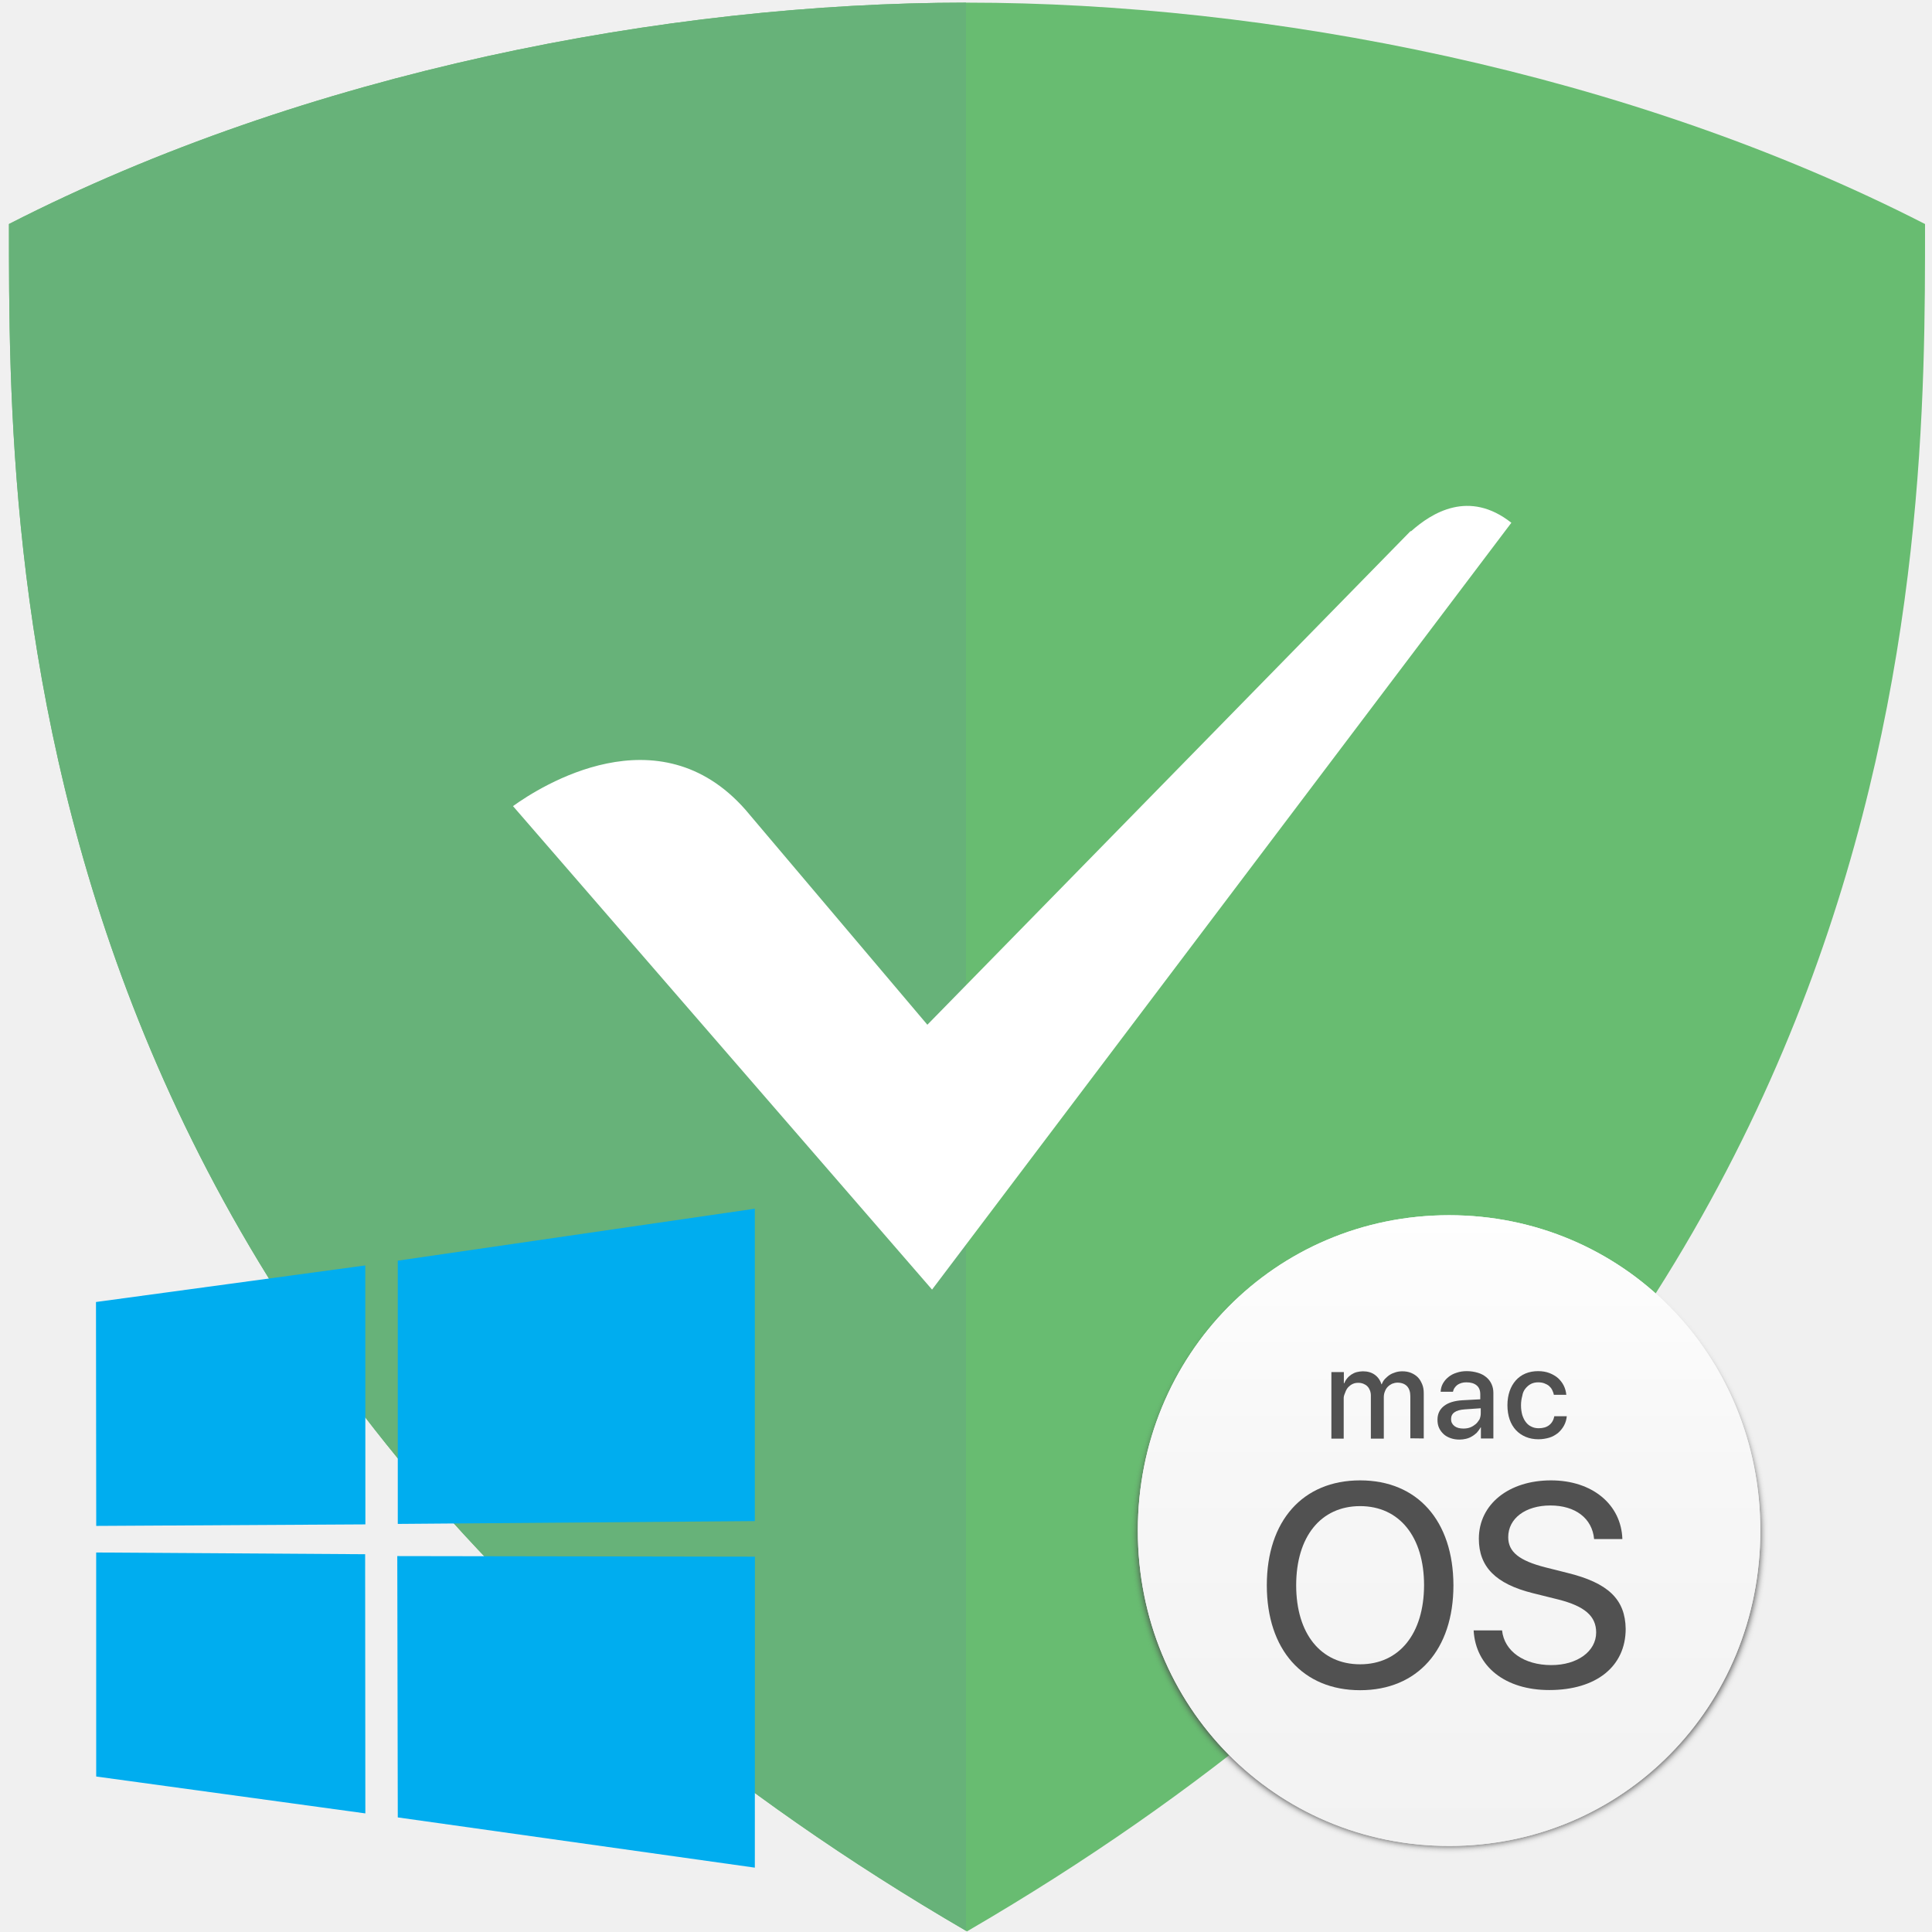
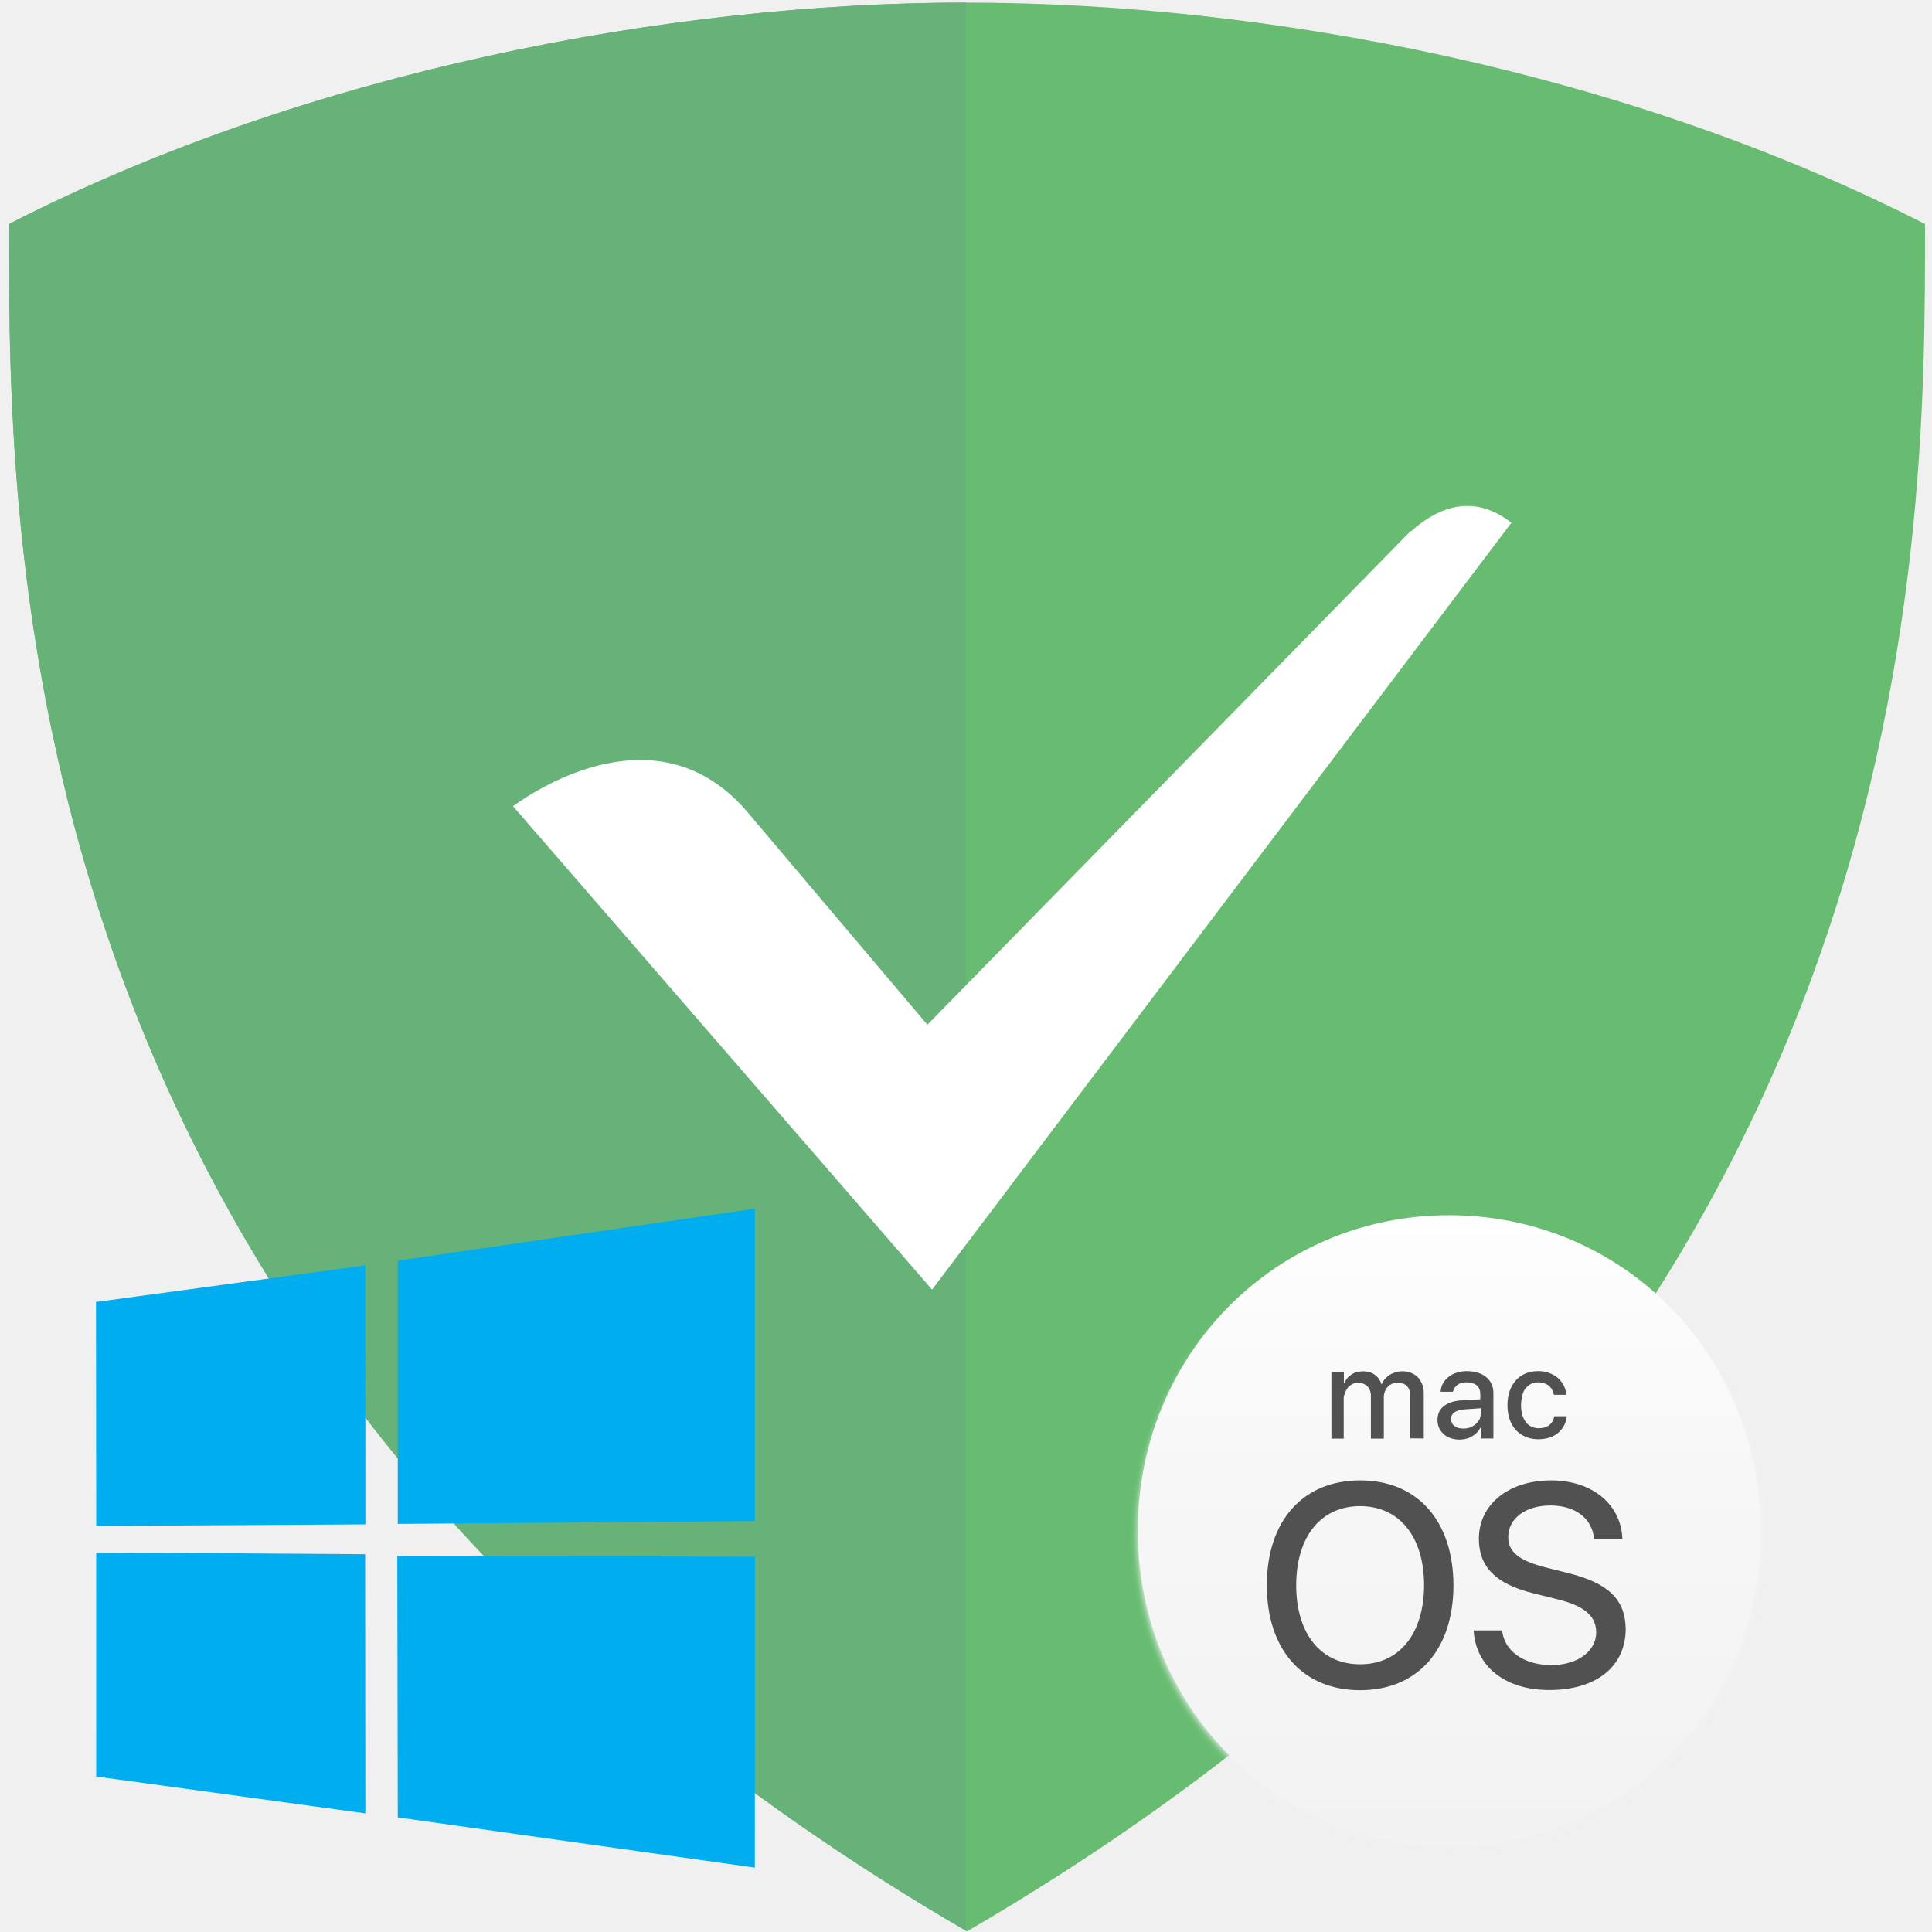
- <svg xmlns="http://www.w3.org/2000/svg" xmlns:xlink="http://www.w3.org/1999/xlink" id="svg8" version="1.1" viewBox="0 0 256 256" height="967.559" width="967.559">
-   <defs id="defs2">
-     <linearGradient xlink:href="#SVGID_1_" id="linearGradient46" gradientUnits="userSpaceOnUse" gradientTransform="matrix(1,0,0,-1,0,407.2074)" x1="203.717" y1="7.704" x2="203.717" y2="402.026" />
-     <linearGradient gradientTransform="matrix(1,0,0,-1,0,407.2074)" y2="402.026" x2="203.717" y1="7.704" x1="203.717" gradientUnits="userSpaceOnUse" id="linearGradient120">
-       <stop id="stop6-9" style="stop-color:#F2F2F2" offset="0" />
-       <stop id="stop8-1" style="stop-color:#F7F7F7" offset="0.596" />
-       <stop id="stop10-7" style="stop-color:#FEFEFE" offset="1" />
-     </linearGradient>
-     <filter style="color-interpolation-filters:sRGB" id="filter1002" x="-0.013" width="1.026" y="-0.013" height="1.026">
-       <feGaussianBlur stdDeviation="2.169" id="feGaussianBlur1004" />
+ <svg xmlns="http://www.w3.org/2000/svg" xmlns:xlink="http://www.w3.org/1999/xlink" version="1.1" viewBox="0 0 256 256">
+   <defs>
+     <linearGradient id="b" x1="203.72" x2="203.72" y1="7.704" y2="402.03" gradientTransform="matrix(1 0 0 -1 0 407.21)" gradientUnits="userSpaceOnUse" xlink:href="#a" />
+     <filter id="c" x="-.013" y="-.013" width="1.026" height="1.026" color-interpolation-filters="sRGB">
+       <feGaussianBlur stdDeviation="2.169" />
    </filter>
-     <linearGradient y2="402.026" x2="203.717" y1="7.704" x1="203.717" gradientTransform="matrix(1,0,0,-1,0,407.2074)" gradientUnits="userSpaceOnUse" id="linearGradient1021" xlink:href="#SVGID_1_" />
  </defs>
-   <g id="layer1">
-     <g transform="matrix(10.03397,0,0,9.854262,1.188317,0.3487775)" id="g74">
-       <path fill="#68bc71" d="M 12.651,0 C 8.697,0 3.927,0.93 3.8797604e-6,2.977 3.8797604e-6,7.397 -0.054,18.41 12.651,25.935 25.357,18.41 25.303,7.397 25.303,2.977 21.376,0.93 16.606,0 12.651,0 Z" id="path57" />
-       <path fill="#67b279" d="M 12.638,25.927 C -0.054,18.403 3.8797604e-6,7.396 3.8797604e-6,2.977 3.923,0.932 8.687,0.002 12.638,3.3092522e-6 V 25.927 Z" id="path59" />
-       <path fill="#ffffff" d="M 12.19,17.305 19.84,6.994 C 19.28,6.544 18.788,6.861 18.517,7.107 l -0.01,7.869e-4 -6.379,6.636 -2.403,-2.892 C 8.578,9.526 7.02,10.537 6.656,10.804 l 5.534,6.501" id="path61" />
+   <g transform="matrix(10.034 0 0 9.8543 1.1883 .34878)">
+     <path d="m12.651 0c-3.954 0-8.724 0.93-12.651 2.977 0 4.421-0.054 15.433 12.651 22.958 12.706-7.525 12.652-18.538 12.652-22.958-3.927-2.047-8.697-2.977-12.652-2.977z" fill="#68bc71" />
+     <path d="m12.638 25.927c-12.693-7.525-12.638-18.532-12.638-22.951 3.923-2.045 8.687-2.975 12.638-2.977v25.927z" fill="#67b279" />
+     <path d="m12.19 17.305 7.65-10.311c-0.561-0.449-1.052-0.132-1.323 0.113l-0.01 7.869e-4 -6.379 6.636-2.403-2.892c-1.147-1.325-2.705-0.314-3.069-0.047l5.534 6.501" fill="#fff" />
+   </g>
+   <path d="m12.718 172.52 35.682-4.845 0.015 34.312-35.665 0.202zm35.665 33.421 0.028 34.342-35.665-4.888-2e-3 -29.684zm4.325-38.899 47.311-6.884v41.393l-47.311 0.374zm47.322 39.222-0.011 41.207-47.311-6.657-0.066-34.627z" fill="#00adef" stroke-width=".998" />
+   <g transform="matrix(.2092 0 0 .21192 149.39 159.94)">
+     <g transform="matrix(1 0 0 .98477 0 6.083)" fill="#4d4d4d" filter="url(#c)">
+       <path class="st0" d="m400.9 202.3c0-110-87.1-197.2-197.2-197.2-110 0.1-197.1 87.2-197.1 197.2s87.1 197.2 197.2 197.2 197.1-87.1 197.1-197.2z" />
    </g>
-     <path style="fill:#00adef;stroke-width:0.998" d="m 12.718,172.522 35.682,-4.845 0.015,34.312 -35.665,0.202 z m 35.665,33.421 0.028,34.342 -35.665,-4.888 -0.002,-29.684 z m 4.325,-38.899 47.311,-6.884 v 41.393 l -47.311,0.374 z m 47.322,39.222 -0.011,41.207 -47.311,-6.657 -0.066,-34.627 z" id="path86" />
-     <g transform="matrix(0.2092028,0,0,0.2119177,149.3868,159.9403)" id="g1019">
-       <g transform="matrix(1,0,0,0.9847735,0,6.082972)" id="g15-0" style="fill:#4d4d4d;filter:url(#filter1002)">
-         <linearGradient gradientTransform="matrix(1,0,0,-1,0,407.2074)" y2="402.026" x2="203.717" y1="7.704" x1="203.717" gradientUnits="userSpaceOnUse" id="linearGradient91">
-           <stop id="stop85" style="stop-color:#F2F2F2" offset="0" />
-           <stop id="stop87" style="stop-color:#F7F7F7" offset="0.596" />
-           <stop id="stop89" style="stop-color:#FEFEFE" offset="1" />
-         </linearGradient>
-         <path style="fill:#4d4d4d" id="path13-7" d="M 400.9,202.3 C 400.9,92.3 313.8,5.1 203.7,5.1 93.7,5.2 6.6,92.3 6.6,202.3 c 0,110 87.1,197.2 197.2,197.2 110.1,0 197.1,-87.1 197.1,-197.2 z" class="st0" />
-         <path style="fill:#4d4d4d" class="st0" d="M 400.9,202.3 C 400.9,92.3 313.8,5.1 203.7,5.1 93.7,5.2 6.6,92.3 6.6,202.3 c 0,110 87.1,197.2 197.2,197.2 110.1,0 197.1,-87.1 197.1,-197.2 z" id="path40-7" />
-       </g>
-       <g id="g15">
-         <linearGradient gradientTransform="matrix(1,0,0,-1,0,407.2074)" y2="402.026" x2="203.717" y1="7.704" x1="203.717" gradientUnits="userSpaceOnUse" id="SVGID_1_">
-           <stop id="stop6" style="stop-color:#F2F2F2" offset="0" />
-           <stop id="stop8" style="stop-color:#F7F7F7" offset="0.596" />
-           <stop id="stop10" style="stop-color:#FEFEFE" offset="1" />
-         </linearGradient>
-         <path style="fill:url(#linearGradient1021)" id="path13" d="M 400.9,202.3 C 400.9,92.3 313.8,5.1 203.7,5.1 93.7,5.2 6.6,92.3 6.6,202.3 c 0,110 87.1,197.2 197.2,197.2 110.1,0 197.1,-87.1 197.1,-197.2 z" class="st0" />
-         <path style="fill:url(#linearGradient46)" class="st0" d="M 400.9,202.3 C 400.9,92.3 313.8,5.1 203.7,5.1 93.7,5.2 6.6,92.3 6.6,202.3 c 0,110 87.1,197.2 197.2,197.2 110.1,0 197.1,-87.1 197.1,-197.2 z" id="path40" />
-       </g>
-       <g id="g27">
-         <path style="fill:#515151" id="path17" d="m 223.7,137.8 h 0.2 v 6.9 h 7.9 v -28.5 c 0,-2.1 -0.4,-3.9 -1.2,-5.6 -0.8,-1.7 -1.9,-3.1 -3.4,-4.3 -1.5,-1.2 -3.2,-2.1 -5.3,-2.7 -2.1,-0.6 -4.3,-1 -6.9,-1 -2.3,0 -4.5,0.3 -6.5,1 -2,0.6 -3.7,1.5 -5.2,2.7 -1.5,1.2 -2.6,2.5 -3.5,4.1 -0.9,1.6 -1.3,3.3 -1.4,5.1 h 7.8 c 0.2,-0.9 0.5,-1.7 1,-2.4 0.5,-0.7 1.1,-1.4 1.8,-1.9 0.7,-0.5 1.6,-0.9 2.6,-1.2 1,-0.3 2,-0.4 3.1,-0.4 2.8,0 4.9,0.6 6.5,1.9 1.5,1.2 2.3,3.1 2.3,5.5 v 3.2 l -11.2,0.6 c -5.2,0.3 -9.1,1.5 -11.8,3.6 -2.7,2.1 -4.1,4.9 -4.1,8.6 0,1.9 0.3,3.6 1,5.1 0.7,1.5 1.7,2.8 2.9,3.9 1.2,1.1 2.7,1.9 4.4,2.5 1.7,0.6 3.6,0.9 5.7,0.9 1.4,0 2.8,-0.2 4.1,-0.5 1.3,-0.3 2.6,-0.8 3.7,-1.5 1.1,-0.6 2.1,-1.4 3.1,-2.3 1,-1.2 1.8,-2.2 2.4,-3.3 z m -3.2,-2 c -1,0.8 -2.1,1.5 -3.4,2 -1.3,0.5 -2.8,0.7 -4.3,0.7 -2.4,0 -4.3,-0.5 -5.7,-1.6 -1.4,-1.1 -2.1,-2.5 -2.1,-4.3 0,-1.8 0.7,-3.3 2.2,-4.3 1.4,-1 3.6,-1.6 6.5,-1.8 l 10.1,-0.7 v 3.2 c 0,1.4 -0.3,2.6 -0.8,3.8 -0.8,1.2 -1.5,2.2 -2.5,3 z" class="st1" />
-         <path style="fill:#515151" id="path19" d="m 278.5,228.7 -13.7,-3.4 c -16.7,-4.2 -23.6,-9.7 -23.6,-18.9 0,-11.7 10.9,-19.8 26.7,-19.8 15.8,0 26.5,8 27.7,21 h 17.9 c -0.7,-21.6 -19,-36.7 -45.2,-36.7 -26.8,0 -45.7,15 -45.7,36.5 0,17.5 10.6,28.2 34.1,34 l 16.3,4 c 16.7,4.2 23.9,10.4 23.9,20.6 0,11.8 -11.9,20.4 -28.4,20.4 -17.2,0 -29.8,-8.6 -31.2,-21.7 h -18 c 1.3,22.8 20.2,37.3 47.9,37.3 29.7,0 48.4,-14.7 48.4,-38.3 -0.3,-18.4 -11,-28.7 -37.1,-35 z" class="st1" />
-         <path style="fill:#515151" id="path21" d="m 187.7,144.7 v -28.3 c 0,-2.1 -0.3,-4 -1,-5.6 -0.7,-1.6 -1.5,-3.1 -2.7,-4.3 -1.2,-1.2 -2.6,-2.1 -4.3,-2.8 -1.7,-0.7 -3.5,-1 -5.6,-1 -1.5,0 -2.9,0.2 -4.2,0.6 -1.3,0.4 -2.6,0.9 -3.7,1.6 -1.1,0.7 -2.1,1.6 -3,2.5 -0.9,0.9 -1.6,2.1 -2.1,3.4 h -0.2 c -0.8,-2.6 -2.3,-4.6 -4.3,-6 -2,-1.4 -4.5,-2.1 -7.4,-2.1 -1.3,0 -2.6,0.2 -3.9,0.5 -1.2,0.3 -2.3,0.8 -3.4,1.5 -1,0.7 -1.9,1.4 -2.7,2.4 -0.8,0.9 -1.4,2 -1.9,3.1 h -0.2 v -7 h -7.9 v 41.6 h 7.8 v -25.5 c 0,-1.3 0.7,-2.6 1.1,-3.7 0.4,-1.1 1,-2.1 1.8,-3 0.8,-0.8 1.7,-1.5 2.8,-2 1.1,-0.5 2.3,-0.7 3.5,-0.7 1.2,0 2.3,0.2 3.3,0.6 1,0.4 1.8,0.9 2.5,1.6 0.7,0.7 1.2,1.5 1.6,2.5 0.4,1 0.6,2.1 0.6,3.2 v 27 h 8.2 V 119 c 0,-1.3 0.2,-2.6 0.7,-3.7 0.4,-1.1 1,-2.1 1.8,-2.9 0.8,-0.8 1.7,-1.4 2.7,-1.9 1.1,-0.4 2.2,-0.7 3.5,-0.7 2.6,0 4.6,0.8 6,2.2 1.4,1.5 2.1,3.6 2.1,6.3 v 26.3 z" class="st1" />
-         <path style="fill:#515151" id="path23" d="m 147.4,170.9 c -36.3,0 -59.1,25.3 -59.1,65.6 0,40.3 22.8,65.6 59.1,65.6 36.3,0 59.1,-25.3 59.1,-65.6 -0.1,-40.3 -22.8,-65.6 -59.1,-65.6 z m 0,115 c -24.9,0 -40.5,-19.1 -40.5,-49.4 0,-30.4 15.6,-49.5 40.5,-49.5 24.8,0 40.5,19.1 40.5,49.5 -0.1,30.3 -15.7,49.4 -40.5,49.4 z" class="st1" />
-         <path style="fill:#515151" id="path25" d="m 252.1,113.5 c 1,-1.2 2.1,-2.2 3.5,-2.9 1.4,-0.7 2.9,-1 4.6,-1 1.4,0 2.7,0.2 3.8,0.6 1.1,0.4 2.1,0.9 3,1.6 0.8,0.7 1.5,1.5 2,2.5 0.5,1 0.9,2 1.1,3.1 h 7.9 c -0.2,-2 -0.7,-3.9 -1.6,-5.7 -0.9,-1.8 -2.1,-3.3 -3.6,-4.7 -1.5,-1.3 -3.4,-2.4 -5.5,-3.2 -2.1,-0.8 -4.5,-1.2 -7.2,-1.2 -2.9,0 -5.6,0.5 -8,1.5 -2.4,1 -4.4,2.4 -6.1,4.3 -1.7,1.9 -3,4.1 -3.9,6.7 -0.9,2.6 -1.4,5.5 -1.4,8.8 0,3.3 0.5,6.3 1.4,8.9 0.9,2.6 2.3,4.9 4,6.7 1.7,1.8 3.8,3.2 6.2,4.2 2.4,1 5.1,1.5 8,1.5 2.5,0 4.8,-0.4 6.9,-1 2.1,-0.6 3.9,-1.7 5.5,-2.9 1.5,-1.3 2.8,-2.8 3.8,-4.6 1,-1.8 1.6,-3.8 1.8,-5.9 h -7.9 c -0.5,2.5 -1.6,4.3 -3.3,5.6 -1.7,1.3 -3.9,1.9 -6.6,1.9 -1.7,0 -3.2,-0.3 -4.6,-1 -1.4,-0.6 -2.6,-1.6 -3.5,-2.8 -1,-1.2 -1.7,-2.7 -2.3,-4.5 -0.5,-1.8 -0.8,-3.8 -0.8,-6 0,-2.2 0.3,-4.1 0.8,-5.9 0.3,-1.9 1,-3.4 2,-4.6 z" class="st1" />
-       </g>
+     <g fill="url(#b)">
+       <linearGradient id="a" x1="203.72" x2="203.72" y1="7.704" y2="402.03" gradientTransform="matrix(1 0 0 -1 0 407.21)" gradientUnits="userSpaceOnUse">
+         <stop stop-color="#F2F2F2" offset="0" />
+         <stop stop-color="#F7F7F7" offset=".596" />
+         <stop stop-color="#FEFEFE" offset="1" />
+       </linearGradient>
+       <path class="st0" d="m400.9 202.3c0-110-87.1-197.2-197.2-197.2-110 0.1-197.1 87.2-197.1 197.2s87.1 197.2 197.2 197.2 197.1-87.1 197.1-197.2z" />
+     </g>
+     <g fill="#515151">
+       <path class="st1" d="m223.7 137.8h0.2v6.9h7.9v-28.5c0-2.1-0.4-3.9-1.2-5.6s-1.9-3.1-3.4-4.3-3.2-2.1-5.3-2.7-4.3-1-6.9-1c-2.3 0-4.5 0.3-6.5 1-2 0.6-3.7 1.5-5.2 2.7s-2.6 2.5-3.5 4.1-1.3 3.3-1.4 5.1h7.8c0.2-0.9 0.5-1.7 1-2.4s1.1-1.4 1.8-1.9 1.6-0.9 2.6-1.2 2-0.4 3.1-0.4c2.8 0 4.9 0.6 6.5 1.9 1.5 1.2 2.3 3.1 2.3 5.5v3.2l-11.2 0.6c-5.2 0.3-9.1 1.5-11.8 3.6s-4.1 4.9-4.1 8.6c0 1.9 0.3 3.6 1 5.1s1.7 2.8 2.9 3.9 2.7 1.9 4.4 2.5 3.6 0.9 5.7 0.9c1.4 0 2.8-0.2 4.1-0.5s2.6-0.8 3.7-1.5c1.1-0.6 2.1-1.4 3.1-2.3 1-1.2 1.8-2.2 2.4-3.3zm-3.2-2c-1 0.8-2.1 1.5-3.4 2s-2.8 0.7-4.3 0.7c-2.4 0-4.3-0.5-5.7-1.6s-2.1-2.5-2.1-4.3 0.7-3.3 2.2-4.3c1.4-1 3.6-1.6 6.5-1.8l10.1-0.7v3.2c0 1.4-0.3 2.6-0.8 3.8-0.8 1.2-1.5 2.2-2.5 3z" />
+       <path class="st1" d="m278.5 228.7-13.7-3.4c-16.7-4.2-23.6-9.7-23.6-18.9 0-11.7 10.9-19.8 26.7-19.8s26.5 8 27.7 21h17.9c-0.7-21.6-19-36.7-45.2-36.7-26.8 0-45.7 15-45.7 36.5 0 17.5 10.6 28.2 34.1 34l16.3 4c16.7 4.2 23.9 10.4 23.9 20.6 0 11.8-11.9 20.4-28.4 20.4-17.2 0-29.8-8.6-31.2-21.7h-18c1.3 22.8 20.2 37.3 47.9 37.3 29.7 0 48.4-14.7 48.4-38.3-0.3-18.4-11-28.7-37.1-35z" />
+       <path class="st1" d="m187.7 144.7v-28.3c0-2.1-0.3-4-1-5.6s-1.5-3.1-2.7-4.3-2.6-2.1-4.3-2.8-3.5-1-5.6-1c-1.5 0-2.9 0.2-4.2 0.6s-2.6 0.9-3.7 1.6-2.1 1.6-3 2.5-1.6 2.1-2.1 3.4h-0.2c-0.8-2.6-2.3-4.6-4.3-6s-4.5-2.1-7.4-2.1c-1.3 0-2.6 0.2-3.9 0.5-1.2 0.3-2.3 0.8-3.4 1.5-1 0.7-1.9 1.4-2.7 2.4-0.8 0.9-1.4 2-1.9 3.1h-0.2v-7h-7.9v41.6h7.8v-25.5c0-1.3 0.7-2.6 1.1-3.7s1-2.1 1.8-3c0.8-0.8 1.7-1.5 2.8-2s2.3-0.7 3.5-0.7 2.3 0.2 3.3 0.6 1.8 0.9 2.5 1.6 1.2 1.5 1.6 2.5 0.6 2.1 0.6 3.2v27h8.2v-25.8c0-1.3 0.2-2.6 0.7-3.7 0.4-1.1 1-2.1 1.8-2.9s1.7-1.4 2.7-1.9c1.1-0.4 2.2-0.7 3.5-0.7 2.6 0 4.6 0.8 6 2.2 1.4 1.5 2.1 3.6 2.1 6.3v26.3z" />
+       <path class="st1" d="m147.4 170.9c-36.3 0-59.1 25.3-59.1 65.6s22.8 65.6 59.1 65.6 59.1-25.3 59.1-65.6c-0.1-40.3-22.8-65.6-59.1-65.6zm0 115c-24.9 0-40.5-19.1-40.5-49.4 0-30.4 15.6-49.5 40.5-49.5 24.8 0 40.5 19.1 40.5 49.5-0.1 30.3-15.7 49.4-40.5 49.4z" />
+       <path class="st1" d="m252.1 113.5c1-1.2 2.1-2.2 3.5-2.9s2.9-1 4.6-1c1.4 0 2.7 0.2 3.8 0.6s2.1 0.9 3 1.6c0.8 0.7 1.5 1.5 2 2.5s0.9 2 1.1 3.1h7.9c-0.2-2-0.7-3.9-1.6-5.7s-2.1-3.3-3.6-4.7c-1.5-1.3-3.4-2.4-5.5-3.2s-4.5-1.2-7.2-1.2c-2.9 0-5.6 0.5-8 1.5s-4.4 2.4-6.1 4.3-3 4.1-3.9 6.7-1.4 5.5-1.4 8.8 0.5 6.3 1.4 8.9 2.3 4.9 4 6.7 3.8 3.2 6.2 4.2 5.1 1.5 8 1.5c2.5 0 4.8-0.4 6.9-1s3.9-1.7 5.5-2.9c1.5-1.3 2.8-2.8 3.8-4.6s1.6-3.8 1.8-5.9h-7.9c-0.5 2.5-1.6 4.3-3.3 5.6s-3.9 1.9-6.6 1.9c-1.7 0-3.2-0.3-4.6-1-1.4-0.6-2.6-1.6-3.5-2.8-1-1.2-1.7-2.7-2.3-4.5-0.5-1.8-0.8-3.8-0.8-6s0.3-4.1 0.8-5.9c0.3-1.9 1-3.4 2-4.6z" />
    </g>
  </g>
-   <style type="text/css" id="style2">
- 	.st0{fill:url(#SVGID_1_);}
- 	.st1{fill:#515151;}
- </style>
+   <style type="text/css">.st0{fill:url(#a);}
+ 	.st1{fill:#515151;}</style>
</svg>
